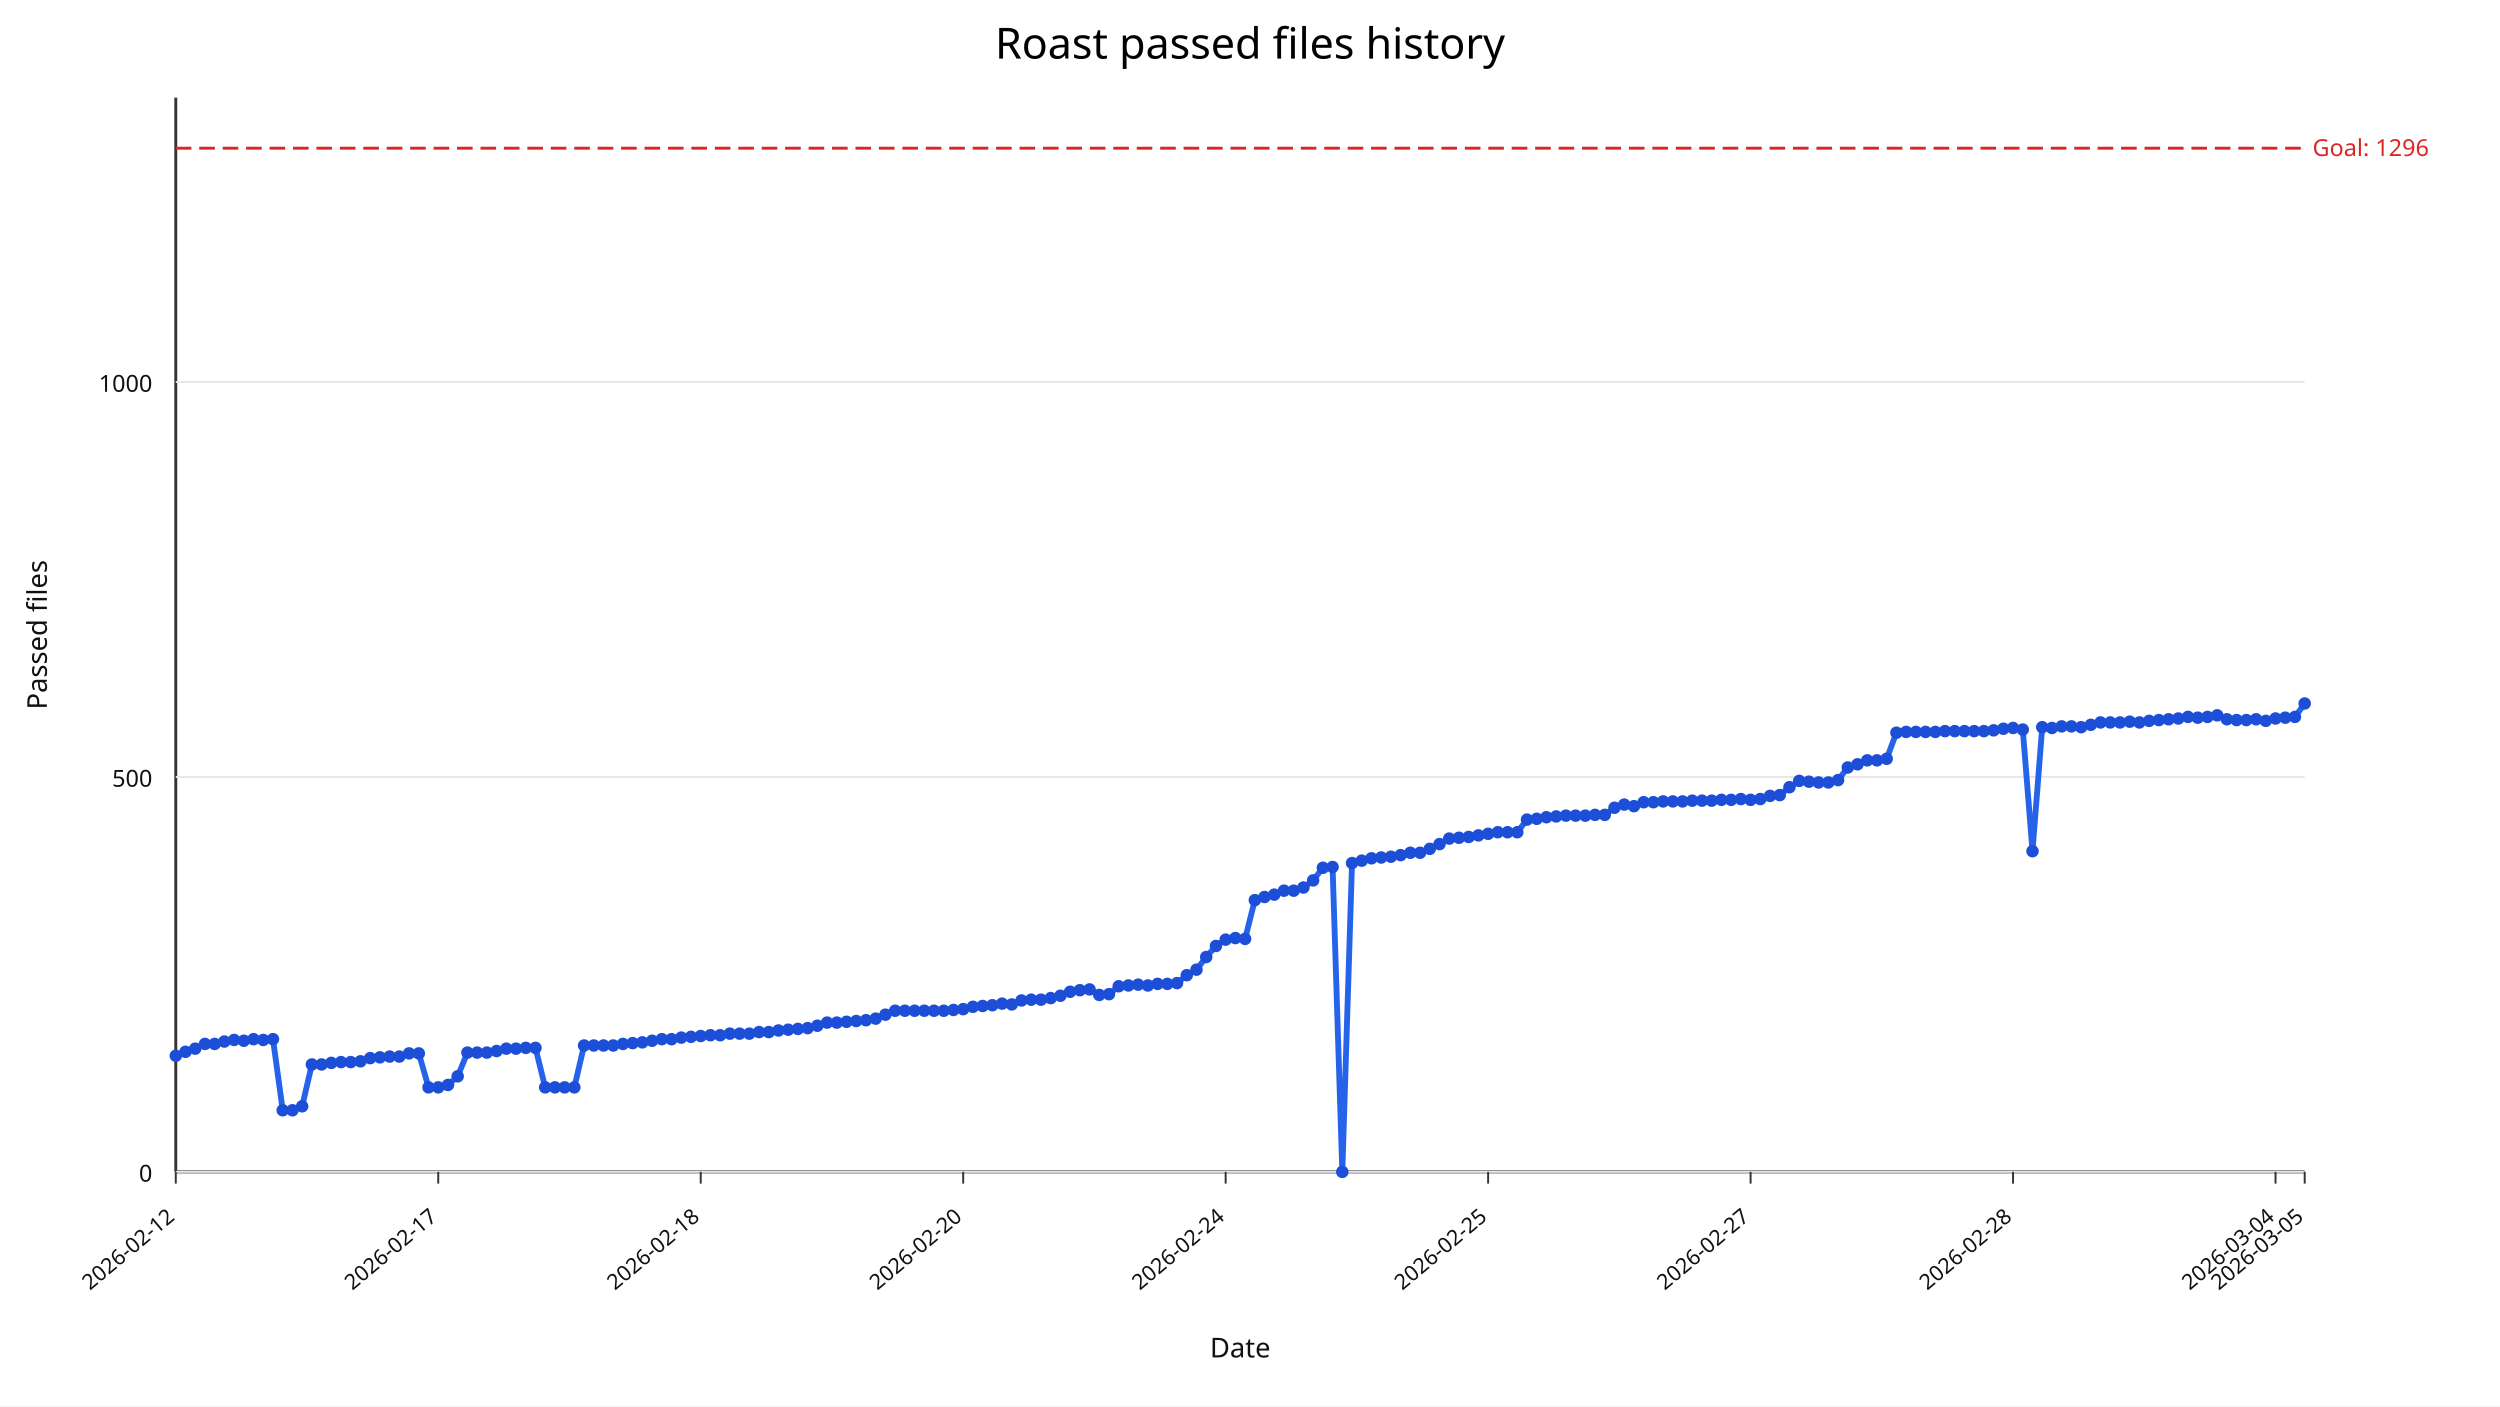
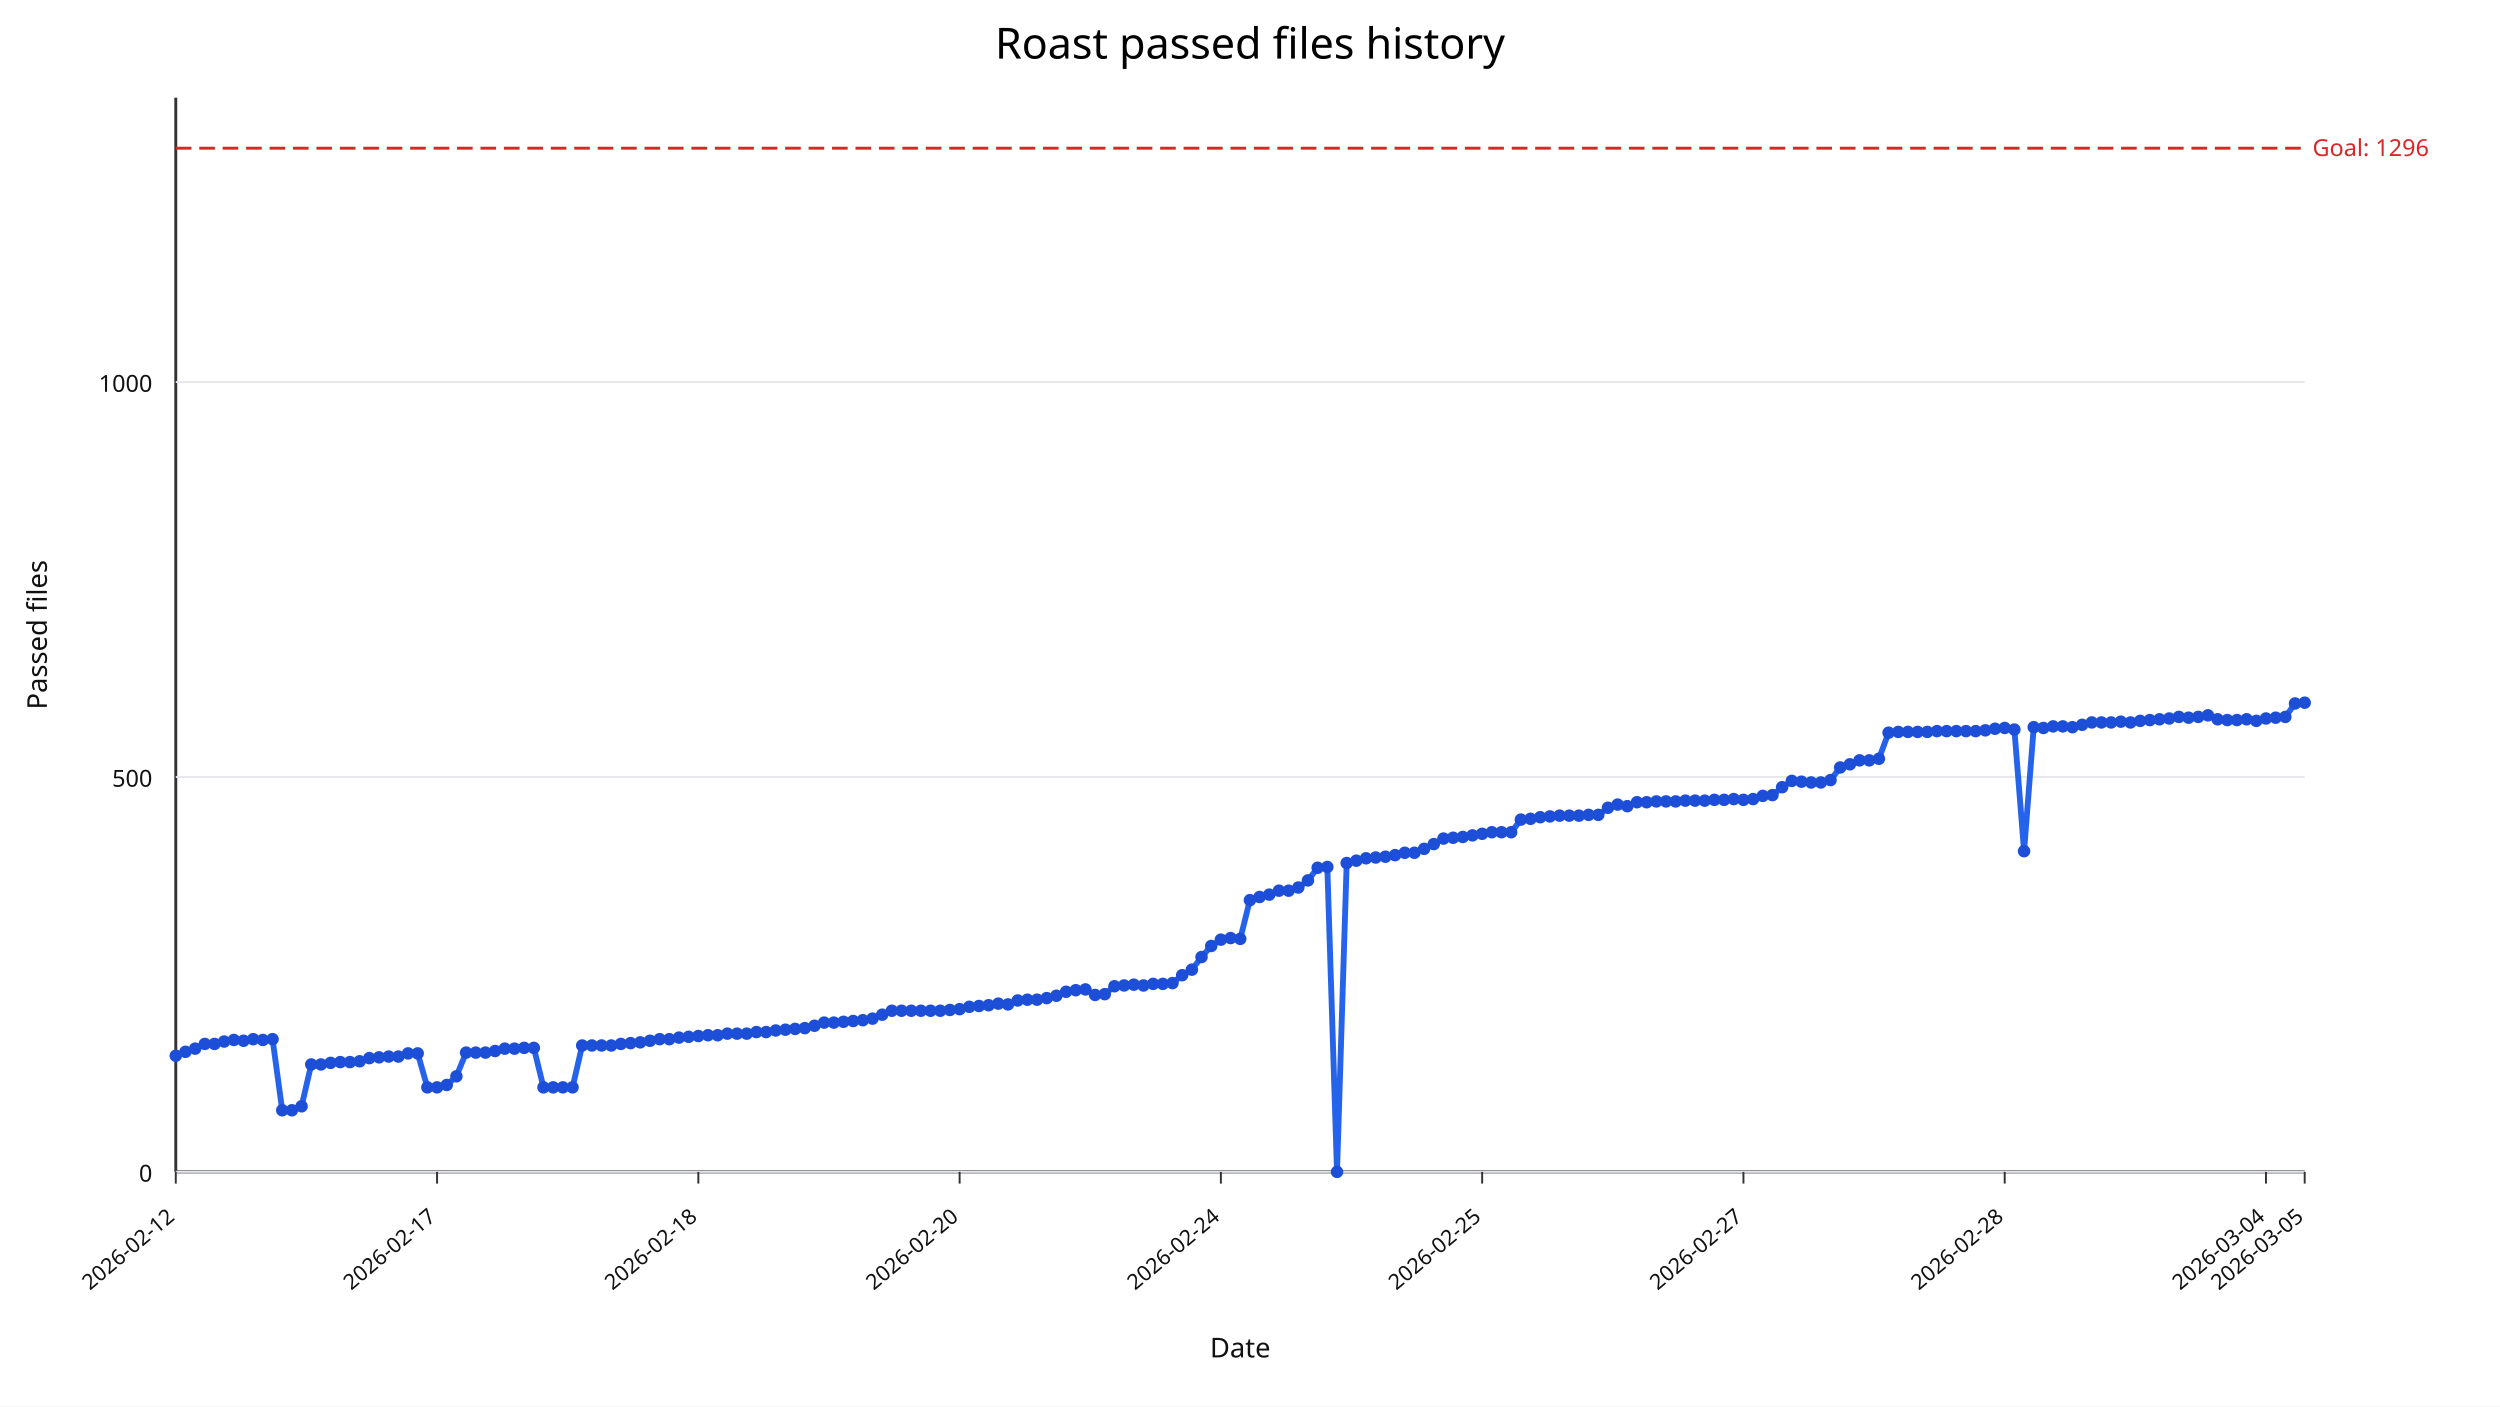
<svg xmlns="http://www.w3.org/2000/svg" width="1280" height="720" viewBox="0 0 1280 720">
  <rect width="100%" height="100%" fill="#ffffff" />
  <text x="640" y="30" text-anchor="middle" font-size="22" font-family="sans-serif">Roast passed files history</text>
  <line x1="90" y1="600" x2="1180" y2="600" stroke="#333" stroke-width="1.5" />
  <line x1="90" y1="50" x2="90" y2="600" stroke="#333" stroke-width="1.5" />
  <line x1="90" y1="600.00" x2="1180" y2="600.00" stroke="#e5e7eb" stroke-width="1" />
  <text x="78" y="605.00" text-anchor="end" font-size="12" fill="#111" font-family="sans-serif">0</text>
  <line x1="90" y1="397.79" x2="1180" y2="397.79" stroke="#e5e7eb" stroke-width="1" />
  <text x="78" y="402.79" text-anchor="end" font-size="12" fill="#111" font-family="sans-serif">500</text>
  <line x1="90" y1="195.59" x2="1180" y2="195.59" stroke="#e5e7eb" stroke-width="1" />
  <text x="78" y="200.59" text-anchor="end" font-size="12" fill="#111" font-family="sans-serif">1000</text>
  <line x1="90.00" y1="600" x2="90.00" y2="606" stroke="#333" stroke-width="1" />
  <text x="90.00" y="624" text-anchor="end" font-size="11" fill="#111" transform="rotate(-40 90.00,624)" font-family="sans-serif">2026-02-12</text>
-   <line x1="224.38" y1="600" x2="224.38" y2="606" stroke="#333" stroke-width="1" />
-   <text x="224.38" y="624" text-anchor="end" font-size="11" fill="#111" transform="rotate(-40 224.38,624)" font-family="sans-serif">2026-02-17</text>
-   <line x1="358.77" y1="600" x2="358.77" y2="606" stroke="#333" stroke-width="1" />
-   <text x="358.77" y="624" text-anchor="end" font-size="11" fill="#111" transform="rotate(-40 358.77,624)" font-family="sans-serif">2026-02-18</text>
-   <line x1="493.15" y1="600" x2="493.15" y2="606" stroke="#333" stroke-width="1" />
-   <text x="493.15" y="624" text-anchor="end" font-size="11" fill="#111" transform="rotate(-40 493.15,624)" font-family="sans-serif">2026-02-20</text>
-   <line x1="627.53" y1="600" x2="627.53" y2="606" stroke="#333" stroke-width="1" />
-   <text x="627.53" y="624" text-anchor="end" font-size="11" fill="#111" transform="rotate(-40 627.53,624)" font-family="sans-serif">2026-02-24</text>
-   <line x1="761.92" y1="600" x2="761.92" y2="606" stroke="#333" stroke-width="1" />
-   <text x="761.92" y="624" text-anchor="end" font-size="11" fill="#111" transform="rotate(-40 761.92,624)" font-family="sans-serif">2026-02-25</text>
-   <line x1="896.30" y1="600" x2="896.30" y2="606" stroke="#333" stroke-width="1" />
-   <text x="896.30" y="624" text-anchor="end" font-size="11" fill="#111" transform="rotate(-40 896.30,624)" font-family="sans-serif">2026-02-27</text>
-   <line x1="1030.68" y1="600" x2="1030.68" y2="606" stroke="#333" stroke-width="1" />
-   <text x="1030.68" y="624" text-anchor="end" font-size="11" fill="#111" transform="rotate(-40 1030.68,624)" font-family="sans-serif">2026-02-28</text>
-   <line x1="1165.07" y1="600" x2="1165.07" y2="606" stroke="#333" stroke-width="1" />
-   <text x="1165.07" y="624" text-anchor="end" font-size="11" fill="#111" transform="rotate(-40 1165.07,624)" font-family="sans-serif">2026-03-04</text>
+   <line x1="223.77" y1="600" x2="223.77" y2="606" stroke="#333" stroke-width="1" />
+   <text x="223.77" y="624" text-anchor="end" font-size="11" fill="#111" transform="rotate(-40 223.77,624)" font-family="sans-serif">2026-02-17</text>
+   <line x1="357.55" y1="600" x2="357.55" y2="606" stroke="#333" stroke-width="1" />
+   <text x="357.55" y="624" text-anchor="end" font-size="11" fill="#111" transform="rotate(-40 357.55,624)" font-family="sans-serif">2026-02-18</text>
+   <line x1="491.32" y1="600" x2="491.32" y2="606" stroke="#333" stroke-width="1" />
+   <text x="491.32" y="624" text-anchor="end" font-size="11" fill="#111" transform="rotate(-40 491.32,624)" font-family="sans-serif">2026-02-20</text>
+   <line x1="625.09" y1="600" x2="625.09" y2="606" stroke="#333" stroke-width="1" />
+   <text x="625.09" y="624" text-anchor="end" font-size="11" fill="#111" transform="rotate(-40 625.09,624)" font-family="sans-serif">2026-02-24</text>
+   <line x1="758.86" y1="600" x2="758.86" y2="606" stroke="#333" stroke-width="1" />
+   <text x="758.86" y="624" text-anchor="end" font-size="11" fill="#111" transform="rotate(-40 758.86,624)" font-family="sans-serif">2026-02-25</text>
+   <line x1="892.64" y1="600" x2="892.64" y2="606" stroke="#333" stroke-width="1" />
+   <text x="892.64" y="624" text-anchor="end" font-size="11" fill="#111" transform="rotate(-40 892.64,624)" font-family="sans-serif">2026-02-27</text>
+   <line x1="1026.41" y1="600" x2="1026.41" y2="606" stroke="#333" stroke-width="1" />
+   <text x="1026.41" y="624" text-anchor="end" font-size="11" fill="#111" transform="rotate(-40 1026.41,624)" font-family="sans-serif">2026-02-28</text>
+   <line x1="1160.18" y1="600" x2="1160.18" y2="606" stroke="#333" stroke-width="1" />
+   <text x="1160.18" y="624" text-anchor="end" font-size="11" fill="#111" transform="rotate(-40 1160.18,624)" font-family="sans-serif">2026-03-04</text>
  <line x1="1180.00" y1="600" x2="1180.00" y2="606" stroke="#333" stroke-width="1" />
  <text x="1180.00" y="624" text-anchor="end" font-size="11" fill="#111" transform="rotate(-40 1180.00,624)" font-family="sans-serif">2026-03-05</text>
  <line x1="90" y1="75.88" x2="1180" y2="75.88" stroke="#dc2626" stroke-width="1.5" stroke-dasharray="8,4" />
  <text x="1184" y="79.88" font-size="12" fill="#dc2626" font-family="sans-serif">Goal: 1296</text>
-   <polyline fill="none" stroke="#2563eb" stroke-width="3" points="90.00,540.55 94.98,538.53 99.95,536.91 104.93,534.49 109.91,534.49 114.89,533.27 119.86,532.46 124.84,532.87 129.82,532.06 134.79,532.46 139.77,532.06 144.75,568.46 149.73,568.46 154.70,566.43 159.68,545.00 164.66,545.00 169.63,544.19 174.61,543.79 179.59,543.79 184.57,543.38 189.54,541.76 194.52,541.36 199.50,540.96 204.47,540.96 209.45,539.34 214.43,539.34 219.41,556.73 224.38,556.73 229.36,555.51 234.34,551.07 239.32,538.93 244.29,538.93 249.27,538.93 254.25,538.12 259.22,536.91 264.20,536.91 269.18,536.51 274.16,536.51 279.13,556.73 284.11,556.73 289.09,556.73 294.06,556.73 299.04,535.29 304.02,535.29 309.00,535.29 313.97,535.29 318.95,534.49 323.93,534.08 328.90,533.68 333.88,532.87 338.86,532.06 343.84,532.06 348.81,531.25 353.79,530.85 358.77,530.44 363.74,530.04 368.72,530.04 373.70,529.23 378.68,529.23 383.65,529.23 388.63,528.42 393.61,528.42 398.58,527.61 403.56,527.21 408.54,526.80 413.52,526.40 418.49,525.18 423.47,523.57 428.45,523.57 433.42,523.16 438.40,522.76 443.38,522.35 448.36,521.54 453.33,519.52 458.31,517.50 463.29,517.50 468.26,517.50 473.24,517.50 478.22,517.50 483.20,517.50 488.17,517.10 493.15,516.69 498.13,515.48 503.11,515.07 508.08,514.67 513.06,513.86 518.04,514.26 523.01,512.24 527.99,511.84 532.97,511.84 537.95,511.03 542.92,509.82 547.90,507.79 552.88,506.99 557.85,506.58 562.83,509.41 567.81,509.01 572.79,504.96 577.76,504.56 582.74,504.15 587.72,504.56 592.69,503.75 597.67,503.75 602.65,503.35 607.63,499.30 612.60,496.47 617.58,490.00 622.56,484.34 627.53,481.10 632.51,480.29 637.49,480.70 642.47,460.88 647.44,459.26 652.42,458.05 657.40,456.03 662.37,456.03 667.35,454.41 672.33,450.77 677.31,444.30 682.28,443.90 687.26,600.00 692.24,441.88 697.21,440.66 702.19,439.45 707.17,439.04 712.15,438.64 717.12,437.83 722.10,436.62 727.08,436.62 732.05,434.60 737.03,432.17 742.01,429.34 746.99,428.93 751.96,428.53 756.94,427.72 761.92,426.91 766.89,426.10 771.87,426.10 776.85,426.10 781.83,419.63 786.80,419.23 791.78,418.42 796.76,418.01 801.74,417.61 806.71,417.61 811.69,417.61 816.67,417.21 821.64,417.21 826.62,413.57 831.60,411.95 836.58,412.76 841.55,410.74 846.53,410.74 851.51,410.33 856.48,410.33 861.46,410.33 866.44,409.93 871.42,409.93 876.39,409.93 881.37,409.52 886.35,409.52 891.32,409.12 896.30,409.52 901.28,409.12 906.26,407.50 911.23,407.10 916.21,403.05 921.19,399.82 926.16,400.22 931.14,400.62 936.12,400.62 941.10,399.41 946.07,392.94 951.05,391.32 956.03,389.30 961.00,389.30 965.98,388.49 970.96,375.15 975.94,374.74 980.91,374.74 985.89,374.74 990.87,374.74 995.84,374.34 1000.82,374.34 1005.80,374.34 1010.78,374.34 1015.75,374.34 1020.73,373.93 1025.71,373.12 1030.68,372.72 1035.66,373.53 1040.64,435.81 1045.62,372.32 1050.59,372.72 1055.57,371.91 1060.55,371.91 1065.53,372.32 1070.50,371.10 1075.48,369.89 1080.46,369.89 1085.43,369.89 1090.41,369.49 1095.39,369.89 1100.37,369.08 1105.34,368.68 1110.32,368.27 1115.30,367.87 1120.27,367.06 1125.25,367.46 1130.23,367.06 1135.21,366.25 1140.18,368.27 1145.16,368.68 1150.14,368.68 1155.11,368.27 1160.09,369.08 1165.07,367.87 1170.05,367.46 1175.02,367.06 1180.00,360.18" />
+   <polyline fill="none" stroke="#2563eb" stroke-width="3" points="90.00,540.55 94.95,538.53 99.91,536.91 104.86,534.49 109.82,534.49 114.77,533.27 119.73,532.46 124.68,532.87 129.64,532.06 134.59,532.46 139.55,532.06 144.50,568.46 149.45,568.46 154.41,566.43 159.36,545.00 164.32,545.00 169.27,544.19 174.23,543.79 179.18,543.79 184.14,543.38 189.09,541.76 194.05,541.36 199.00,540.96 203.95,540.96 208.91,539.34 213.86,539.34 218.82,556.73 223.77,556.73 228.73,555.51 233.68,551.07 238.64,538.93 243.59,538.93 248.55,538.93 253.50,538.12 258.45,536.91 263.41,536.91 268.36,536.51 273.32,536.51 278.27,556.73 283.23,556.73 288.18,556.73 293.14,556.73 298.09,535.29 303.05,535.29 308.00,535.29 312.95,535.29 317.91,534.49 322.86,534.08 327.82,533.68 332.77,532.87 337.73,532.06 342.68,532.06 347.64,531.25 352.59,530.85 357.55,530.44 362.50,530.04 367.45,530.04 372.41,529.23 377.36,529.23 382.32,529.23 387.27,528.42 392.23,528.42 397.18,527.61 402.14,527.21 407.09,526.80 412.05,526.40 417.00,525.18 421.95,523.57 426.91,523.57 431.86,523.16 436.82,522.76 441.77,522.35 446.73,521.54 451.68,519.52 456.64,517.50 461.59,517.50 466.55,517.50 471.50,517.50 476.45,517.50 481.41,517.50 486.36,517.10 491.32,516.69 496.27,515.48 501.23,515.07 506.18,514.67 511.14,513.86 516.09,514.26 521.05,512.24 526.00,511.84 530.95,511.84 535.91,511.03 540.86,509.82 545.82,507.79 550.77,506.99 555.73,506.58 560.68,509.41 565.64,509.01 570.59,504.96 575.55,504.56 580.50,504.15 585.45,504.56 590.41,503.75 595.36,503.75 600.32,503.35 605.27,499.30 610.23,496.47 615.18,490.00 620.14,484.34 625.09,481.10 630.05,480.29 635.00,480.70 639.95,460.88 644.91,459.26 649.86,458.05 654.82,456.03 659.77,456.03 664.73,454.41 669.68,450.77 674.64,444.30 679.59,443.90 684.55,600.00 689.50,441.88 694.45,440.66 699.41,439.45 704.36,439.04 709.32,438.64 714.27,437.83 719.23,436.62 724.18,436.62 729.14,434.60 734.09,432.17 739.05,429.34 744.00,428.93 748.95,428.53 753.91,427.72 758.86,426.91 763.82,426.10 768.77,426.10 773.73,426.10 778.68,419.63 783.64,419.23 788.59,418.42 793.55,418.01 798.50,417.61 803.45,417.61 808.41,417.61 813.36,417.21 818.32,417.21 823.27,413.57 828.23,411.95 833.18,412.76 838.14,410.74 843.09,410.74 848.05,410.33 853.00,410.33 857.95,410.33 862.91,409.93 867.86,409.93 872.82,409.93 877.77,409.52 882.73,409.52 887.68,409.12 892.64,409.52 897.59,409.12 902.55,407.50 907.50,407.10 912.45,403.05 917.41,399.82 922.36,400.22 927.32,400.62 932.27,400.62 937.23,399.41 942.18,392.94 947.14,391.32 952.09,389.30 957.05,389.30 962.00,388.49 966.95,375.15 971.91,374.74 976.86,374.74 981.82,374.74 986.77,374.74 991.73,374.34 996.68,374.34 1001.64,374.34 1006.59,374.34 1011.55,374.34 1016.50,373.93 1021.45,373.12 1026.41,372.72 1031.36,373.53 1036.32,435.81 1041.27,372.32 1046.23,372.72 1051.18,371.91 1056.14,371.91 1061.09,372.32 1066.05,371.10 1071.00,369.89 1075.95,369.89 1080.91,369.89 1085.86,369.49 1090.82,369.89 1095.77,369.08 1100.73,368.68 1105.68,368.27 1110.64,367.87 1115.59,367.06 1120.55,367.46 1125.50,367.06 1130.45,366.25 1135.41,368.27 1140.36,368.68 1145.32,368.68 1150.27,368.27 1155.23,369.08 1160.18,367.87 1165.14,367.46 1170.09,367.06 1175.05,360.18 1180.00,359.78" />
  <circle cx="90.00" cy="540.55" r="3.2" fill="#1d4ed8" />
-   <circle cx="94.98" cy="538.53" r="3.2" fill="#1d4ed8" />
-   <circle cx="99.95" cy="536.91" r="3.2" fill="#1d4ed8" />
-   <circle cx="104.93" cy="534.49" r="3.2" fill="#1d4ed8" />
-   <circle cx="109.91" cy="534.49" r="3.2" fill="#1d4ed8" />
-   <circle cx="114.89" cy="533.27" r="3.2" fill="#1d4ed8" />
-   <circle cx="119.86" cy="532.46" r="3.2" fill="#1d4ed8" />
-   <circle cx="124.84" cy="532.87" r="3.2" fill="#1d4ed8" />
-   <circle cx="129.82" cy="532.06" r="3.2" fill="#1d4ed8" />
-   <circle cx="134.79" cy="532.46" r="3.2" fill="#1d4ed8" />
-   <circle cx="139.77" cy="532.06" r="3.2" fill="#1d4ed8" />
-   <circle cx="144.75" cy="568.46" r="3.2" fill="#1d4ed8" />
-   <circle cx="149.73" cy="568.46" r="3.2" fill="#1d4ed8" />
-   <circle cx="154.70" cy="566.43" r="3.2" fill="#1d4ed8" />
-   <circle cx="159.68" cy="545.00" r="3.2" fill="#1d4ed8" />
-   <circle cx="164.66" cy="545.00" r="3.2" fill="#1d4ed8" />
-   <circle cx="169.63" cy="544.19" r="3.2" fill="#1d4ed8" />
-   <circle cx="174.61" cy="543.79" r="3.2" fill="#1d4ed8" />
-   <circle cx="179.59" cy="543.79" r="3.2" fill="#1d4ed8" />
-   <circle cx="184.57" cy="543.38" r="3.2" fill="#1d4ed8" />
-   <circle cx="189.54" cy="541.76" r="3.2" fill="#1d4ed8" />
-   <circle cx="194.52" cy="541.36" r="3.2" fill="#1d4ed8" />
-   <circle cx="199.50" cy="540.96" r="3.2" fill="#1d4ed8" />
-   <circle cx="204.47" cy="540.96" r="3.2" fill="#1d4ed8" />
-   <circle cx="209.45" cy="539.34" r="3.2" fill="#1d4ed8" />
-   <circle cx="214.43" cy="539.34" r="3.2" fill="#1d4ed8" />
-   <circle cx="219.41" cy="556.73" r="3.2" fill="#1d4ed8" />
-   <circle cx="224.38" cy="556.73" r="3.2" fill="#1d4ed8" />
-   <circle cx="229.36" cy="555.51" r="3.2" fill="#1d4ed8" />
-   <circle cx="234.34" cy="551.07" r="3.2" fill="#1d4ed8" />
-   <circle cx="239.32" cy="538.93" r="3.2" fill="#1d4ed8" />
-   <circle cx="244.29" cy="538.93" r="3.2" fill="#1d4ed8" />
-   <circle cx="249.27" cy="538.93" r="3.2" fill="#1d4ed8" />
-   <circle cx="254.25" cy="538.12" r="3.2" fill="#1d4ed8" />
-   <circle cx="259.22" cy="536.91" r="3.2" fill="#1d4ed8" />
-   <circle cx="264.20" cy="536.91" r="3.2" fill="#1d4ed8" />
-   <circle cx="269.18" cy="536.51" r="3.2" fill="#1d4ed8" />
-   <circle cx="274.16" cy="536.51" r="3.2" fill="#1d4ed8" />
-   <circle cx="279.13" cy="556.73" r="3.2" fill="#1d4ed8" />
-   <circle cx="284.11" cy="556.73" r="3.2" fill="#1d4ed8" />
-   <circle cx="289.09" cy="556.73" r="3.2" fill="#1d4ed8" />
-   <circle cx="294.06" cy="556.73" r="3.2" fill="#1d4ed8" />
-   <circle cx="299.04" cy="535.29" r="3.2" fill="#1d4ed8" />
-   <circle cx="304.02" cy="535.29" r="3.2" fill="#1d4ed8" />
-   <circle cx="309.00" cy="535.29" r="3.2" fill="#1d4ed8" />
-   <circle cx="313.97" cy="535.29" r="3.2" fill="#1d4ed8" />
-   <circle cx="318.95" cy="534.49" r="3.2" fill="#1d4ed8" />
-   <circle cx="323.93" cy="534.08" r="3.2" fill="#1d4ed8" />
-   <circle cx="328.90" cy="533.68" r="3.2" fill="#1d4ed8" />
-   <circle cx="333.88" cy="532.87" r="3.2" fill="#1d4ed8" />
-   <circle cx="338.86" cy="532.06" r="3.2" fill="#1d4ed8" />
-   <circle cx="343.84" cy="532.06" r="3.2" fill="#1d4ed8" />
-   <circle cx="348.81" cy="531.25" r="3.2" fill="#1d4ed8" />
-   <circle cx="353.79" cy="530.85" r="3.2" fill="#1d4ed8" />
-   <circle cx="358.77" cy="530.44" r="3.2" fill="#1d4ed8" />
-   <circle cx="363.74" cy="530.04" r="3.2" fill="#1d4ed8" />
-   <circle cx="368.72" cy="530.04" r="3.2" fill="#1d4ed8" />
-   <circle cx="373.70" cy="529.23" r="3.2" fill="#1d4ed8" />
-   <circle cx="378.68" cy="529.23" r="3.2" fill="#1d4ed8" />
-   <circle cx="383.65" cy="529.23" r="3.2" fill="#1d4ed8" />
-   <circle cx="388.63" cy="528.42" r="3.2" fill="#1d4ed8" />
-   <circle cx="393.61" cy="528.42" r="3.2" fill="#1d4ed8" />
-   <circle cx="398.58" cy="527.61" r="3.2" fill="#1d4ed8" />
-   <circle cx="403.56" cy="527.21" r="3.2" fill="#1d4ed8" />
-   <circle cx="408.54" cy="526.80" r="3.2" fill="#1d4ed8" />
-   <circle cx="413.52" cy="526.40" r="3.2" fill="#1d4ed8" />
-   <circle cx="418.49" cy="525.18" r="3.2" fill="#1d4ed8" />
-   <circle cx="423.47" cy="523.57" r="3.2" fill="#1d4ed8" />
-   <circle cx="428.45" cy="523.57" r="3.2" fill="#1d4ed8" />
-   <circle cx="433.42" cy="523.16" r="3.2" fill="#1d4ed8" />
-   <circle cx="438.40" cy="522.76" r="3.2" fill="#1d4ed8" />
-   <circle cx="443.38" cy="522.35" r="3.2" fill="#1d4ed8" />
-   <circle cx="448.36" cy="521.54" r="3.2" fill="#1d4ed8" />
-   <circle cx="453.33" cy="519.52" r="3.2" fill="#1d4ed8" />
-   <circle cx="458.31" cy="517.50" r="3.2" fill="#1d4ed8" />
-   <circle cx="463.29" cy="517.50" r="3.2" fill="#1d4ed8" />
-   <circle cx="468.26" cy="517.50" r="3.2" fill="#1d4ed8" />
-   <circle cx="473.24" cy="517.50" r="3.2" fill="#1d4ed8" />
-   <circle cx="478.22" cy="517.50" r="3.2" fill="#1d4ed8" />
-   <circle cx="483.20" cy="517.50" r="3.2" fill="#1d4ed8" />
-   <circle cx="488.17" cy="517.10" r="3.2" fill="#1d4ed8" />
-   <circle cx="493.15" cy="516.69" r="3.2" fill="#1d4ed8" />
-   <circle cx="498.13" cy="515.48" r="3.2" fill="#1d4ed8" />
-   <circle cx="503.11" cy="515.07" r="3.2" fill="#1d4ed8" />
-   <circle cx="508.08" cy="514.67" r="3.2" fill="#1d4ed8" />
-   <circle cx="513.06" cy="513.86" r="3.2" fill="#1d4ed8" />
-   <circle cx="518.04" cy="514.26" r="3.2" fill="#1d4ed8" />
-   <circle cx="523.01" cy="512.24" r="3.2" fill="#1d4ed8" />
-   <circle cx="527.99" cy="511.84" r="3.2" fill="#1d4ed8" />
-   <circle cx="532.97" cy="511.84" r="3.2" fill="#1d4ed8" />
-   <circle cx="537.95" cy="511.03" r="3.2" fill="#1d4ed8" />
-   <circle cx="542.92" cy="509.82" r="3.2" fill="#1d4ed8" />
-   <circle cx="547.90" cy="507.79" r="3.2" fill="#1d4ed8" />
-   <circle cx="552.88" cy="506.99" r="3.2" fill="#1d4ed8" />
-   <circle cx="557.85" cy="506.58" r="3.2" fill="#1d4ed8" />
-   <circle cx="562.83" cy="509.41" r="3.2" fill="#1d4ed8" />
-   <circle cx="567.81" cy="509.01" r="3.2" fill="#1d4ed8" />
-   <circle cx="572.79" cy="504.96" r="3.2" fill="#1d4ed8" />
-   <circle cx="577.76" cy="504.56" r="3.2" fill="#1d4ed8" />
-   <circle cx="582.74" cy="504.15" r="3.2" fill="#1d4ed8" />
-   <circle cx="587.72" cy="504.56" r="3.2" fill="#1d4ed8" />
-   <circle cx="592.69" cy="503.75" r="3.2" fill="#1d4ed8" />
-   <circle cx="597.67" cy="503.75" r="3.2" fill="#1d4ed8" />
-   <circle cx="602.65" cy="503.35" r="3.2" fill="#1d4ed8" />
-   <circle cx="607.63" cy="499.30" r="3.2" fill="#1d4ed8" />
-   <circle cx="612.60" cy="496.47" r="3.2" fill="#1d4ed8" />
-   <circle cx="617.58" cy="490.00" r="3.2" fill="#1d4ed8" />
-   <circle cx="622.56" cy="484.34" r="3.2" fill="#1d4ed8" />
-   <circle cx="627.53" cy="481.10" r="3.2" fill="#1d4ed8" />
-   <circle cx="632.51" cy="480.29" r="3.2" fill="#1d4ed8" />
-   <circle cx="637.49" cy="480.70" r="3.2" fill="#1d4ed8" />
-   <circle cx="642.47" cy="460.88" r="3.2" fill="#1d4ed8" />
-   <circle cx="647.44" cy="459.26" r="3.2" fill="#1d4ed8" />
-   <circle cx="652.42" cy="458.05" r="3.2" fill="#1d4ed8" />
-   <circle cx="657.40" cy="456.03" r="3.2" fill="#1d4ed8" />
-   <circle cx="662.37" cy="456.03" r="3.2" fill="#1d4ed8" />
-   <circle cx="667.35" cy="454.41" r="3.2" fill="#1d4ed8" />
-   <circle cx="672.33" cy="450.77" r="3.2" fill="#1d4ed8" />
-   <circle cx="677.31" cy="444.30" r="3.2" fill="#1d4ed8" />
-   <circle cx="682.28" cy="443.90" r="3.2" fill="#1d4ed8" />
-   <circle cx="687.26" cy="600.00" r="3.2" fill="#1d4ed8" />
-   <circle cx="692.24" cy="441.88" r="3.2" fill="#1d4ed8" />
-   <circle cx="697.21" cy="440.66" r="3.2" fill="#1d4ed8" />
-   <circle cx="702.19" cy="439.45" r="3.2" fill="#1d4ed8" />
-   <circle cx="707.17" cy="439.04" r="3.2" fill="#1d4ed8" />
-   <circle cx="712.15" cy="438.64" r="3.2" fill="#1d4ed8" />
-   <circle cx="717.12" cy="437.83" r="3.2" fill="#1d4ed8" />
-   <circle cx="722.10" cy="436.62" r="3.2" fill="#1d4ed8" />
-   <circle cx="727.08" cy="436.62" r="3.2" fill="#1d4ed8" />
-   <circle cx="732.05" cy="434.60" r="3.2" fill="#1d4ed8" />
-   <circle cx="737.03" cy="432.17" r="3.2" fill="#1d4ed8" />
-   <circle cx="742.01" cy="429.34" r="3.2" fill="#1d4ed8" />
-   <circle cx="746.99" cy="428.93" r="3.2" fill="#1d4ed8" />
-   <circle cx="751.96" cy="428.53" r="3.2" fill="#1d4ed8" />
-   <circle cx="756.94" cy="427.72" r="3.2" fill="#1d4ed8" />
-   <circle cx="761.92" cy="426.91" r="3.2" fill="#1d4ed8" />
-   <circle cx="766.89" cy="426.10" r="3.2" fill="#1d4ed8" />
-   <circle cx="771.87" cy="426.10" r="3.2" fill="#1d4ed8" />
-   <circle cx="776.85" cy="426.10" r="3.2" fill="#1d4ed8" />
-   <circle cx="781.83" cy="419.63" r="3.2" fill="#1d4ed8" />
-   <circle cx="786.80" cy="419.23" r="3.2" fill="#1d4ed8" />
-   <circle cx="791.78" cy="418.42" r="3.2" fill="#1d4ed8" />
-   <circle cx="796.76" cy="418.01" r="3.2" fill="#1d4ed8" />
-   <circle cx="801.74" cy="417.61" r="3.2" fill="#1d4ed8" />
-   <circle cx="806.71" cy="417.61" r="3.2" fill="#1d4ed8" />
-   <circle cx="811.69" cy="417.61" r="3.2" fill="#1d4ed8" />
-   <circle cx="816.67" cy="417.21" r="3.2" fill="#1d4ed8" />
-   <circle cx="821.64" cy="417.21" r="3.2" fill="#1d4ed8" />
-   <circle cx="826.62" cy="413.57" r="3.2" fill="#1d4ed8" />
-   <circle cx="831.60" cy="411.95" r="3.2" fill="#1d4ed8" />
-   <circle cx="836.58" cy="412.76" r="3.2" fill="#1d4ed8" />
-   <circle cx="841.55" cy="410.74" r="3.2" fill="#1d4ed8" />
-   <circle cx="846.53" cy="410.74" r="3.2" fill="#1d4ed8" />
-   <circle cx="851.51" cy="410.33" r="3.2" fill="#1d4ed8" />
-   <circle cx="856.48" cy="410.33" r="3.2" fill="#1d4ed8" />
-   <circle cx="861.46" cy="410.33" r="3.2" fill="#1d4ed8" />
-   <circle cx="866.44" cy="409.93" r="3.2" fill="#1d4ed8" />
-   <circle cx="871.42" cy="409.93" r="3.2" fill="#1d4ed8" />
-   <circle cx="876.39" cy="409.93" r="3.2" fill="#1d4ed8" />
-   <circle cx="881.37" cy="409.52" r="3.2" fill="#1d4ed8" />
-   <circle cx="886.35" cy="409.52" r="3.2" fill="#1d4ed8" />
-   <circle cx="891.32" cy="409.12" r="3.2" fill="#1d4ed8" />
-   <circle cx="896.30" cy="409.52" r="3.2" fill="#1d4ed8" />
-   <circle cx="901.28" cy="409.12" r="3.2" fill="#1d4ed8" />
-   <circle cx="906.26" cy="407.50" r="3.2" fill="#1d4ed8" />
-   <circle cx="911.23" cy="407.10" r="3.2" fill="#1d4ed8" />
-   <circle cx="916.21" cy="403.05" r="3.2" fill="#1d4ed8" />
-   <circle cx="921.19" cy="399.82" r="3.2" fill="#1d4ed8" />
-   <circle cx="926.16" cy="400.22" r="3.2" fill="#1d4ed8" />
-   <circle cx="931.14" cy="400.62" r="3.2" fill="#1d4ed8" />
-   <circle cx="936.12" cy="400.62" r="3.2" fill="#1d4ed8" />
-   <circle cx="941.10" cy="399.41" r="3.2" fill="#1d4ed8" />
-   <circle cx="946.07" cy="392.94" r="3.2" fill="#1d4ed8" />
-   <circle cx="951.05" cy="391.32" r="3.2" fill="#1d4ed8" />
-   <circle cx="956.03" cy="389.30" r="3.2" fill="#1d4ed8" />
-   <circle cx="961.00" cy="389.30" r="3.2" fill="#1d4ed8" />
-   <circle cx="965.98" cy="388.49" r="3.2" fill="#1d4ed8" />
-   <circle cx="970.96" cy="375.15" r="3.2" fill="#1d4ed8" />
-   <circle cx="975.94" cy="374.74" r="3.2" fill="#1d4ed8" />
-   <circle cx="980.91" cy="374.74" r="3.2" fill="#1d4ed8" />
-   <circle cx="985.89" cy="374.74" r="3.2" fill="#1d4ed8" />
-   <circle cx="990.87" cy="374.74" r="3.2" fill="#1d4ed8" />
-   <circle cx="995.84" cy="374.34" r="3.2" fill="#1d4ed8" />
-   <circle cx="1000.82" cy="374.34" r="3.2" fill="#1d4ed8" />
-   <circle cx="1005.80" cy="374.34" r="3.2" fill="#1d4ed8" />
-   <circle cx="1010.78" cy="374.34" r="3.2" fill="#1d4ed8" />
-   <circle cx="1015.75" cy="374.34" r="3.2" fill="#1d4ed8" />
-   <circle cx="1020.73" cy="373.93" r="3.2" fill="#1d4ed8" />
-   <circle cx="1025.71" cy="373.12" r="3.2" fill="#1d4ed8" />
-   <circle cx="1030.68" cy="372.72" r="3.2" fill="#1d4ed8" />
-   <circle cx="1035.66" cy="373.53" r="3.2" fill="#1d4ed8" />
-   <circle cx="1040.64" cy="435.81" r="3.2" fill="#1d4ed8" />
-   <circle cx="1045.62" cy="372.32" r="3.2" fill="#1d4ed8" />
-   <circle cx="1050.59" cy="372.72" r="3.2" fill="#1d4ed8" />
-   <circle cx="1055.57" cy="371.91" r="3.2" fill="#1d4ed8" />
-   <circle cx="1060.55" cy="371.91" r="3.2" fill="#1d4ed8" />
-   <circle cx="1065.53" cy="372.32" r="3.2" fill="#1d4ed8" />
-   <circle cx="1070.50" cy="371.10" r="3.2" fill="#1d4ed8" />
-   <circle cx="1075.48" cy="369.89" r="3.2" fill="#1d4ed8" />
-   <circle cx="1080.46" cy="369.89" r="3.2" fill="#1d4ed8" />
-   <circle cx="1085.43" cy="369.89" r="3.2" fill="#1d4ed8" />
-   <circle cx="1090.41" cy="369.49" r="3.2" fill="#1d4ed8" />
-   <circle cx="1095.39" cy="369.89" r="3.2" fill="#1d4ed8" />
-   <circle cx="1100.37" cy="369.08" r="3.2" fill="#1d4ed8" />
-   <circle cx="1105.34" cy="368.68" r="3.2" fill="#1d4ed8" />
-   <circle cx="1110.32" cy="368.27" r="3.2" fill="#1d4ed8" />
-   <circle cx="1115.30" cy="367.87" r="3.2" fill="#1d4ed8" />
-   <circle cx="1120.27" cy="367.06" r="3.2" fill="#1d4ed8" />
-   <circle cx="1125.25" cy="367.46" r="3.2" fill="#1d4ed8" />
-   <circle cx="1130.23" cy="367.06" r="3.2" fill="#1d4ed8" />
-   <circle cx="1135.21" cy="366.25" r="3.2" fill="#1d4ed8" />
-   <circle cx="1140.18" cy="368.27" r="3.2" fill="#1d4ed8" />
-   <circle cx="1145.16" cy="368.68" r="3.2" fill="#1d4ed8" />
-   <circle cx="1150.14" cy="368.68" r="3.2" fill="#1d4ed8" />
-   <circle cx="1155.11" cy="368.27" r="3.2" fill="#1d4ed8" />
-   <circle cx="1160.09" cy="369.08" r="3.2" fill="#1d4ed8" />
-   <circle cx="1165.07" cy="367.87" r="3.2" fill="#1d4ed8" />
-   <circle cx="1170.05" cy="367.46" r="3.2" fill="#1d4ed8" />
-   <circle cx="1175.02" cy="367.06" r="3.2" fill="#1d4ed8" />
-   <circle cx="1180.00" cy="360.18" r="3.2" fill="#1d4ed8" />
+   <circle cx="94.95" cy="538.53" r="3.2" fill="#1d4ed8" />
+   <circle cx="99.91" cy="536.91" r="3.2" fill="#1d4ed8" />
+   <circle cx="104.86" cy="534.49" r="3.2" fill="#1d4ed8" />
+   <circle cx="109.82" cy="534.49" r="3.2" fill="#1d4ed8" />
+   <circle cx="114.77" cy="533.27" r="3.2" fill="#1d4ed8" />
+   <circle cx="119.73" cy="532.46" r="3.2" fill="#1d4ed8" />
+   <circle cx="124.68" cy="532.87" r="3.2" fill="#1d4ed8" />
+   <circle cx="129.64" cy="532.06" r="3.2" fill="#1d4ed8" />
+   <circle cx="134.59" cy="532.46" r="3.2" fill="#1d4ed8" />
+   <circle cx="139.55" cy="532.06" r="3.2" fill="#1d4ed8" />
+   <circle cx="144.50" cy="568.46" r="3.2" fill="#1d4ed8" />
+   <circle cx="149.45" cy="568.46" r="3.2" fill="#1d4ed8" />
+   <circle cx="154.41" cy="566.43" r="3.2" fill="#1d4ed8" />
+   <circle cx="159.36" cy="545.00" r="3.2" fill="#1d4ed8" />
+   <circle cx="164.32" cy="545.00" r="3.2" fill="#1d4ed8" />
+   <circle cx="169.27" cy="544.19" r="3.2" fill="#1d4ed8" />
+   <circle cx="174.23" cy="543.79" r="3.2" fill="#1d4ed8" />
+   <circle cx="179.18" cy="543.79" r="3.2" fill="#1d4ed8" />
+   <circle cx="184.14" cy="543.38" r="3.2" fill="#1d4ed8" />
+   <circle cx="189.09" cy="541.76" r="3.2" fill="#1d4ed8" />
+   <circle cx="194.05" cy="541.36" r="3.2" fill="#1d4ed8" />
+   <circle cx="199.00" cy="540.96" r="3.2" fill="#1d4ed8" />
+   <circle cx="203.95" cy="540.96" r="3.2" fill="#1d4ed8" />
+   <circle cx="208.91" cy="539.34" r="3.2" fill="#1d4ed8" />
+   <circle cx="213.86" cy="539.34" r="3.2" fill="#1d4ed8" />
+   <circle cx="218.82" cy="556.73" r="3.2" fill="#1d4ed8" />
+   <circle cx="223.77" cy="556.73" r="3.2" fill="#1d4ed8" />
+   <circle cx="228.73" cy="555.51" r="3.2" fill="#1d4ed8" />
+   <circle cx="233.68" cy="551.07" r="3.2" fill="#1d4ed8" />
+   <circle cx="238.64" cy="538.93" r="3.2" fill="#1d4ed8" />
+   <circle cx="243.59" cy="538.93" r="3.2" fill="#1d4ed8" />
+   <circle cx="248.55" cy="538.93" r="3.2" fill="#1d4ed8" />
+   <circle cx="253.50" cy="538.12" r="3.2" fill="#1d4ed8" />
+   <circle cx="258.45" cy="536.91" r="3.2" fill="#1d4ed8" />
+   <circle cx="263.41" cy="536.91" r="3.2" fill="#1d4ed8" />
+   <circle cx="268.36" cy="536.51" r="3.2" fill="#1d4ed8" />
+   <circle cx="273.32" cy="536.51" r="3.2" fill="#1d4ed8" />
+   <circle cx="278.27" cy="556.73" r="3.2" fill="#1d4ed8" />
+   <circle cx="283.23" cy="556.73" r="3.2" fill="#1d4ed8" />
+   <circle cx="288.18" cy="556.73" r="3.2" fill="#1d4ed8" />
+   <circle cx="293.14" cy="556.73" r="3.2" fill="#1d4ed8" />
+   <circle cx="298.09" cy="535.29" r="3.2" fill="#1d4ed8" />
+   <circle cx="303.05" cy="535.29" r="3.2" fill="#1d4ed8" />
+   <circle cx="308.00" cy="535.29" r="3.2" fill="#1d4ed8" />
+   <circle cx="312.95" cy="535.29" r="3.2" fill="#1d4ed8" />
+   <circle cx="317.91" cy="534.49" r="3.2" fill="#1d4ed8" />
+   <circle cx="322.86" cy="534.08" r="3.2" fill="#1d4ed8" />
+   <circle cx="327.82" cy="533.68" r="3.2" fill="#1d4ed8" />
+   <circle cx="332.77" cy="532.87" r="3.2" fill="#1d4ed8" />
+   <circle cx="337.73" cy="532.06" r="3.2" fill="#1d4ed8" />
+   <circle cx="342.68" cy="532.06" r="3.2" fill="#1d4ed8" />
+   <circle cx="347.64" cy="531.25" r="3.2" fill="#1d4ed8" />
+   <circle cx="352.59" cy="530.85" r="3.2" fill="#1d4ed8" />
+   <circle cx="357.55" cy="530.44" r="3.2" fill="#1d4ed8" />
+   <circle cx="362.50" cy="530.04" r="3.2" fill="#1d4ed8" />
+   <circle cx="367.45" cy="530.04" r="3.2" fill="#1d4ed8" />
+   <circle cx="372.41" cy="529.23" r="3.2" fill="#1d4ed8" />
+   <circle cx="377.36" cy="529.23" r="3.2" fill="#1d4ed8" />
+   <circle cx="382.32" cy="529.23" r="3.2" fill="#1d4ed8" />
+   <circle cx="387.27" cy="528.42" r="3.2" fill="#1d4ed8" />
+   <circle cx="392.23" cy="528.42" r="3.2" fill="#1d4ed8" />
+   <circle cx="397.18" cy="527.61" r="3.2" fill="#1d4ed8" />
+   <circle cx="402.14" cy="527.21" r="3.2" fill="#1d4ed8" />
+   <circle cx="407.09" cy="526.80" r="3.2" fill="#1d4ed8" />
+   <circle cx="412.05" cy="526.40" r="3.2" fill="#1d4ed8" />
+   <circle cx="417.00" cy="525.18" r="3.2" fill="#1d4ed8" />
+   <circle cx="421.95" cy="523.57" r="3.2" fill="#1d4ed8" />
+   <circle cx="426.91" cy="523.57" r="3.2" fill="#1d4ed8" />
+   <circle cx="431.86" cy="523.16" r="3.2" fill="#1d4ed8" />
+   <circle cx="436.82" cy="522.76" r="3.2" fill="#1d4ed8" />
+   <circle cx="441.77" cy="522.35" r="3.2" fill="#1d4ed8" />
+   <circle cx="446.73" cy="521.54" r="3.2" fill="#1d4ed8" />
+   <circle cx="451.68" cy="519.52" r="3.2" fill="#1d4ed8" />
+   <circle cx="456.64" cy="517.50" r="3.2" fill="#1d4ed8" />
+   <circle cx="461.59" cy="517.50" r="3.2" fill="#1d4ed8" />
+   <circle cx="466.55" cy="517.50" r="3.2" fill="#1d4ed8" />
+   <circle cx="471.50" cy="517.50" r="3.2" fill="#1d4ed8" />
+   <circle cx="476.45" cy="517.50" r="3.2" fill="#1d4ed8" />
+   <circle cx="481.41" cy="517.50" r="3.2" fill="#1d4ed8" />
+   <circle cx="486.36" cy="517.10" r="3.2" fill="#1d4ed8" />
+   <circle cx="491.32" cy="516.69" r="3.2" fill="#1d4ed8" />
+   <circle cx="496.27" cy="515.48" r="3.2" fill="#1d4ed8" />
+   <circle cx="501.23" cy="515.07" r="3.2" fill="#1d4ed8" />
+   <circle cx="506.18" cy="514.67" r="3.2" fill="#1d4ed8" />
+   <circle cx="511.14" cy="513.86" r="3.2" fill="#1d4ed8" />
+   <circle cx="516.09" cy="514.26" r="3.2" fill="#1d4ed8" />
+   <circle cx="521.05" cy="512.24" r="3.2" fill="#1d4ed8" />
+   <circle cx="526.00" cy="511.84" r="3.2" fill="#1d4ed8" />
+   <circle cx="530.95" cy="511.84" r="3.2" fill="#1d4ed8" />
+   <circle cx="535.91" cy="511.03" r="3.2" fill="#1d4ed8" />
+   <circle cx="540.86" cy="509.82" r="3.2" fill="#1d4ed8" />
+   <circle cx="545.82" cy="507.79" r="3.2" fill="#1d4ed8" />
+   <circle cx="550.77" cy="506.99" r="3.2" fill="#1d4ed8" />
+   <circle cx="555.73" cy="506.58" r="3.2" fill="#1d4ed8" />
+   <circle cx="560.68" cy="509.41" r="3.2" fill="#1d4ed8" />
+   <circle cx="565.64" cy="509.01" r="3.2" fill="#1d4ed8" />
+   <circle cx="570.59" cy="504.96" r="3.2" fill="#1d4ed8" />
+   <circle cx="575.55" cy="504.56" r="3.2" fill="#1d4ed8" />
+   <circle cx="580.50" cy="504.15" r="3.2" fill="#1d4ed8" />
+   <circle cx="585.45" cy="504.56" r="3.2" fill="#1d4ed8" />
+   <circle cx="590.41" cy="503.75" r="3.2" fill="#1d4ed8" />
+   <circle cx="595.36" cy="503.75" r="3.2" fill="#1d4ed8" />
+   <circle cx="600.32" cy="503.35" r="3.2" fill="#1d4ed8" />
+   <circle cx="605.27" cy="499.30" r="3.2" fill="#1d4ed8" />
+   <circle cx="610.23" cy="496.47" r="3.2" fill="#1d4ed8" />
+   <circle cx="615.18" cy="490.00" r="3.2" fill="#1d4ed8" />
+   <circle cx="620.14" cy="484.34" r="3.2" fill="#1d4ed8" />
+   <circle cx="625.09" cy="481.10" r="3.2" fill="#1d4ed8" />
+   <circle cx="630.05" cy="480.29" r="3.2" fill="#1d4ed8" />
+   <circle cx="635.00" cy="480.70" r="3.2" fill="#1d4ed8" />
+   <circle cx="639.95" cy="460.88" r="3.2" fill="#1d4ed8" />
+   <circle cx="644.91" cy="459.26" r="3.2" fill="#1d4ed8" />
+   <circle cx="649.86" cy="458.05" r="3.2" fill="#1d4ed8" />
+   <circle cx="654.82" cy="456.03" r="3.2" fill="#1d4ed8" />
+   <circle cx="659.77" cy="456.03" r="3.2" fill="#1d4ed8" />
+   <circle cx="664.73" cy="454.41" r="3.2" fill="#1d4ed8" />
+   <circle cx="669.68" cy="450.77" r="3.2" fill="#1d4ed8" />
+   <circle cx="674.64" cy="444.30" r="3.2" fill="#1d4ed8" />
+   <circle cx="679.59" cy="443.90" r="3.2" fill="#1d4ed8" />
+   <circle cx="684.55" cy="600.00" r="3.2" fill="#1d4ed8" />
+   <circle cx="689.50" cy="441.88" r="3.2" fill="#1d4ed8" />
+   <circle cx="694.45" cy="440.66" r="3.2" fill="#1d4ed8" />
+   <circle cx="699.41" cy="439.45" r="3.2" fill="#1d4ed8" />
+   <circle cx="704.36" cy="439.04" r="3.2" fill="#1d4ed8" />
+   <circle cx="709.32" cy="438.64" r="3.2" fill="#1d4ed8" />
+   <circle cx="714.27" cy="437.83" r="3.2" fill="#1d4ed8" />
+   <circle cx="719.23" cy="436.62" r="3.2" fill="#1d4ed8" />
+   <circle cx="724.18" cy="436.62" r="3.2" fill="#1d4ed8" />
+   <circle cx="729.14" cy="434.60" r="3.2" fill="#1d4ed8" />
+   <circle cx="734.09" cy="432.17" r="3.2" fill="#1d4ed8" />
+   <circle cx="739.05" cy="429.34" r="3.2" fill="#1d4ed8" />
+   <circle cx="744.00" cy="428.93" r="3.2" fill="#1d4ed8" />
+   <circle cx="748.95" cy="428.53" r="3.2" fill="#1d4ed8" />
+   <circle cx="753.91" cy="427.72" r="3.2" fill="#1d4ed8" />
+   <circle cx="758.86" cy="426.91" r="3.2" fill="#1d4ed8" />
+   <circle cx="763.82" cy="426.10" r="3.2" fill="#1d4ed8" />
+   <circle cx="768.77" cy="426.10" r="3.2" fill="#1d4ed8" />
+   <circle cx="773.73" cy="426.10" r="3.2" fill="#1d4ed8" />
+   <circle cx="778.68" cy="419.63" r="3.2" fill="#1d4ed8" />
+   <circle cx="783.64" cy="419.23" r="3.2" fill="#1d4ed8" />
+   <circle cx="788.59" cy="418.42" r="3.2" fill="#1d4ed8" />
+   <circle cx="793.55" cy="418.01" r="3.2" fill="#1d4ed8" />
+   <circle cx="798.50" cy="417.61" r="3.2" fill="#1d4ed8" />
+   <circle cx="803.45" cy="417.61" r="3.2" fill="#1d4ed8" />
+   <circle cx="808.41" cy="417.61" r="3.2" fill="#1d4ed8" />
+   <circle cx="813.36" cy="417.21" r="3.2" fill="#1d4ed8" />
+   <circle cx="818.32" cy="417.21" r="3.2" fill="#1d4ed8" />
+   <circle cx="823.27" cy="413.57" r="3.2" fill="#1d4ed8" />
+   <circle cx="828.23" cy="411.95" r="3.2" fill="#1d4ed8" />
+   <circle cx="833.18" cy="412.76" r="3.2" fill="#1d4ed8" />
+   <circle cx="838.14" cy="410.74" r="3.2" fill="#1d4ed8" />
+   <circle cx="843.09" cy="410.74" r="3.2" fill="#1d4ed8" />
+   <circle cx="848.05" cy="410.33" r="3.2" fill="#1d4ed8" />
+   <circle cx="853.00" cy="410.33" r="3.2" fill="#1d4ed8" />
+   <circle cx="857.95" cy="410.33" r="3.2" fill="#1d4ed8" />
+   <circle cx="862.91" cy="409.93" r="3.2" fill="#1d4ed8" />
+   <circle cx="867.86" cy="409.93" r="3.2" fill="#1d4ed8" />
+   <circle cx="872.82" cy="409.93" r="3.2" fill="#1d4ed8" />
+   <circle cx="877.77" cy="409.52" r="3.2" fill="#1d4ed8" />
+   <circle cx="882.73" cy="409.52" r="3.2" fill="#1d4ed8" />
+   <circle cx="887.68" cy="409.12" r="3.2" fill="#1d4ed8" />
+   <circle cx="892.64" cy="409.52" r="3.2" fill="#1d4ed8" />
+   <circle cx="897.59" cy="409.12" r="3.2" fill="#1d4ed8" />
+   <circle cx="902.55" cy="407.50" r="3.2" fill="#1d4ed8" />
+   <circle cx="907.50" cy="407.10" r="3.2" fill="#1d4ed8" />
+   <circle cx="912.45" cy="403.05" r="3.2" fill="#1d4ed8" />
+   <circle cx="917.41" cy="399.82" r="3.2" fill="#1d4ed8" />
+   <circle cx="922.36" cy="400.22" r="3.2" fill="#1d4ed8" />
+   <circle cx="927.32" cy="400.62" r="3.2" fill="#1d4ed8" />
+   <circle cx="932.27" cy="400.62" r="3.2" fill="#1d4ed8" />
+   <circle cx="937.23" cy="399.41" r="3.2" fill="#1d4ed8" />
+   <circle cx="942.18" cy="392.94" r="3.2" fill="#1d4ed8" />
+   <circle cx="947.14" cy="391.32" r="3.2" fill="#1d4ed8" />
+   <circle cx="952.09" cy="389.30" r="3.2" fill="#1d4ed8" />
+   <circle cx="957.05" cy="389.30" r="3.2" fill="#1d4ed8" />
+   <circle cx="962.00" cy="388.49" r="3.2" fill="#1d4ed8" />
+   <circle cx="966.95" cy="375.15" r="3.2" fill="#1d4ed8" />
+   <circle cx="971.91" cy="374.74" r="3.2" fill="#1d4ed8" />
+   <circle cx="976.86" cy="374.74" r="3.2" fill="#1d4ed8" />
+   <circle cx="981.82" cy="374.74" r="3.2" fill="#1d4ed8" />
+   <circle cx="986.77" cy="374.74" r="3.2" fill="#1d4ed8" />
+   <circle cx="991.73" cy="374.34" r="3.2" fill="#1d4ed8" />
+   <circle cx="996.68" cy="374.34" r="3.2" fill="#1d4ed8" />
+   <circle cx="1001.64" cy="374.34" r="3.2" fill="#1d4ed8" />
+   <circle cx="1006.59" cy="374.34" r="3.2" fill="#1d4ed8" />
+   <circle cx="1011.55" cy="374.34" r="3.2" fill="#1d4ed8" />
+   <circle cx="1016.50" cy="373.93" r="3.2" fill="#1d4ed8" />
+   <circle cx="1021.45" cy="373.12" r="3.2" fill="#1d4ed8" />
+   <circle cx="1026.41" cy="372.72" r="3.2" fill="#1d4ed8" />
+   <circle cx="1031.36" cy="373.53" r="3.2" fill="#1d4ed8" />
+   <circle cx="1036.32" cy="435.81" r="3.2" fill="#1d4ed8" />
+   <circle cx="1041.27" cy="372.32" r="3.2" fill="#1d4ed8" />
+   <circle cx="1046.23" cy="372.72" r="3.2" fill="#1d4ed8" />
+   <circle cx="1051.18" cy="371.91" r="3.2" fill="#1d4ed8" />
+   <circle cx="1056.14" cy="371.91" r="3.2" fill="#1d4ed8" />
+   <circle cx="1061.09" cy="372.32" r="3.2" fill="#1d4ed8" />
+   <circle cx="1066.05" cy="371.10" r="3.2" fill="#1d4ed8" />
+   <circle cx="1071.00" cy="369.89" r="3.2" fill="#1d4ed8" />
+   <circle cx="1075.95" cy="369.89" r="3.2" fill="#1d4ed8" />
+   <circle cx="1080.91" cy="369.89" r="3.2" fill="#1d4ed8" />
+   <circle cx="1085.86" cy="369.49" r="3.2" fill="#1d4ed8" />
+   <circle cx="1090.82" cy="369.89" r="3.2" fill="#1d4ed8" />
+   <circle cx="1095.77" cy="369.08" r="3.2" fill="#1d4ed8" />
+   <circle cx="1100.73" cy="368.68" r="3.2" fill="#1d4ed8" />
+   <circle cx="1105.68" cy="368.27" r="3.2" fill="#1d4ed8" />
+   <circle cx="1110.64" cy="367.87" r="3.2" fill="#1d4ed8" />
+   <circle cx="1115.59" cy="367.06" r="3.2" fill="#1d4ed8" />
+   <circle cx="1120.55" cy="367.46" r="3.2" fill="#1d4ed8" />
+   <circle cx="1125.50" cy="367.06" r="3.2" fill="#1d4ed8" />
+   <circle cx="1130.45" cy="366.25" r="3.2" fill="#1d4ed8" />
+   <circle cx="1135.41" cy="368.27" r="3.2" fill="#1d4ed8" />
+   <circle cx="1140.36" cy="368.68" r="3.2" fill="#1d4ed8" />
+   <circle cx="1145.32" cy="368.68" r="3.2" fill="#1d4ed8" />
+   <circle cx="1150.27" cy="368.27" r="3.2" fill="#1d4ed8" />
+   <circle cx="1155.23" cy="369.08" r="3.2" fill="#1d4ed8" />
+   <circle cx="1160.18" cy="367.87" r="3.2" fill="#1d4ed8" />
+   <circle cx="1165.14" cy="367.46" r="3.2" fill="#1d4ed8" />
+   <circle cx="1170.09" cy="367.06" r="3.2" fill="#1d4ed8" />
+   <circle cx="1175.05" cy="360.18" r="3.2" fill="#1d4ed8" />
+   <circle cx="1180.00" cy="359.78" r="3.2" fill="#1d4ed8" />
  <text x="635" y="695" text-anchor="middle" font-size="14" fill="#111" font-family="sans-serif">Date</text>
  <text x="24" y="325" text-anchor="middle" font-size="14" fill="#111" transform="rotate(-90 24,325)" font-family="sans-serif">Passed files</text>
</svg>
